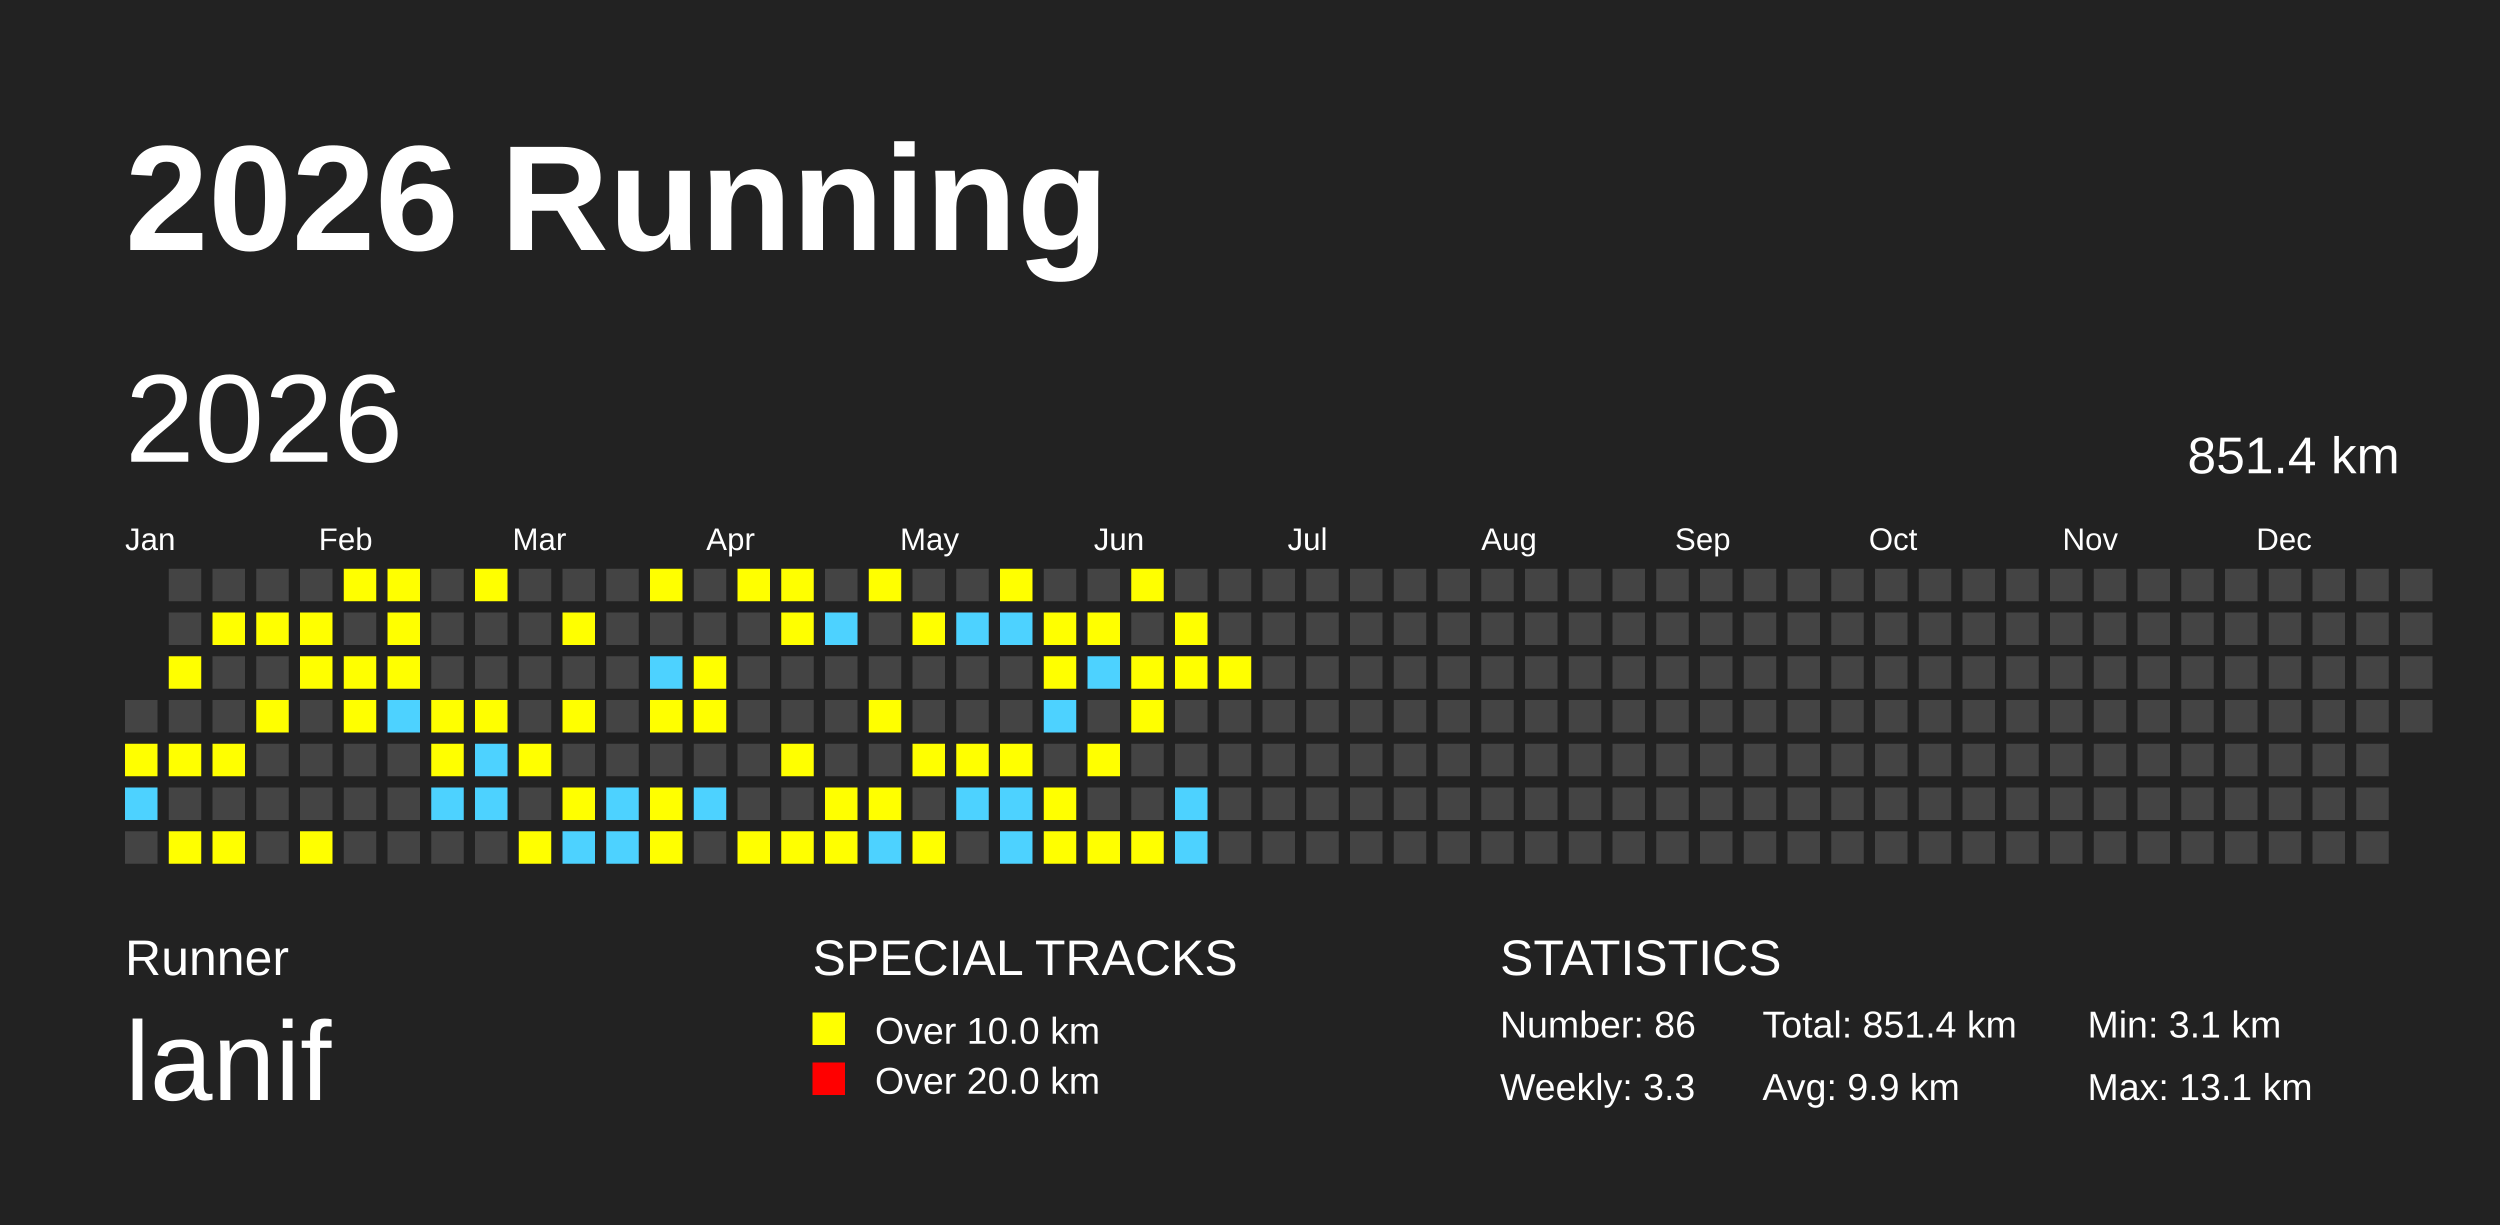
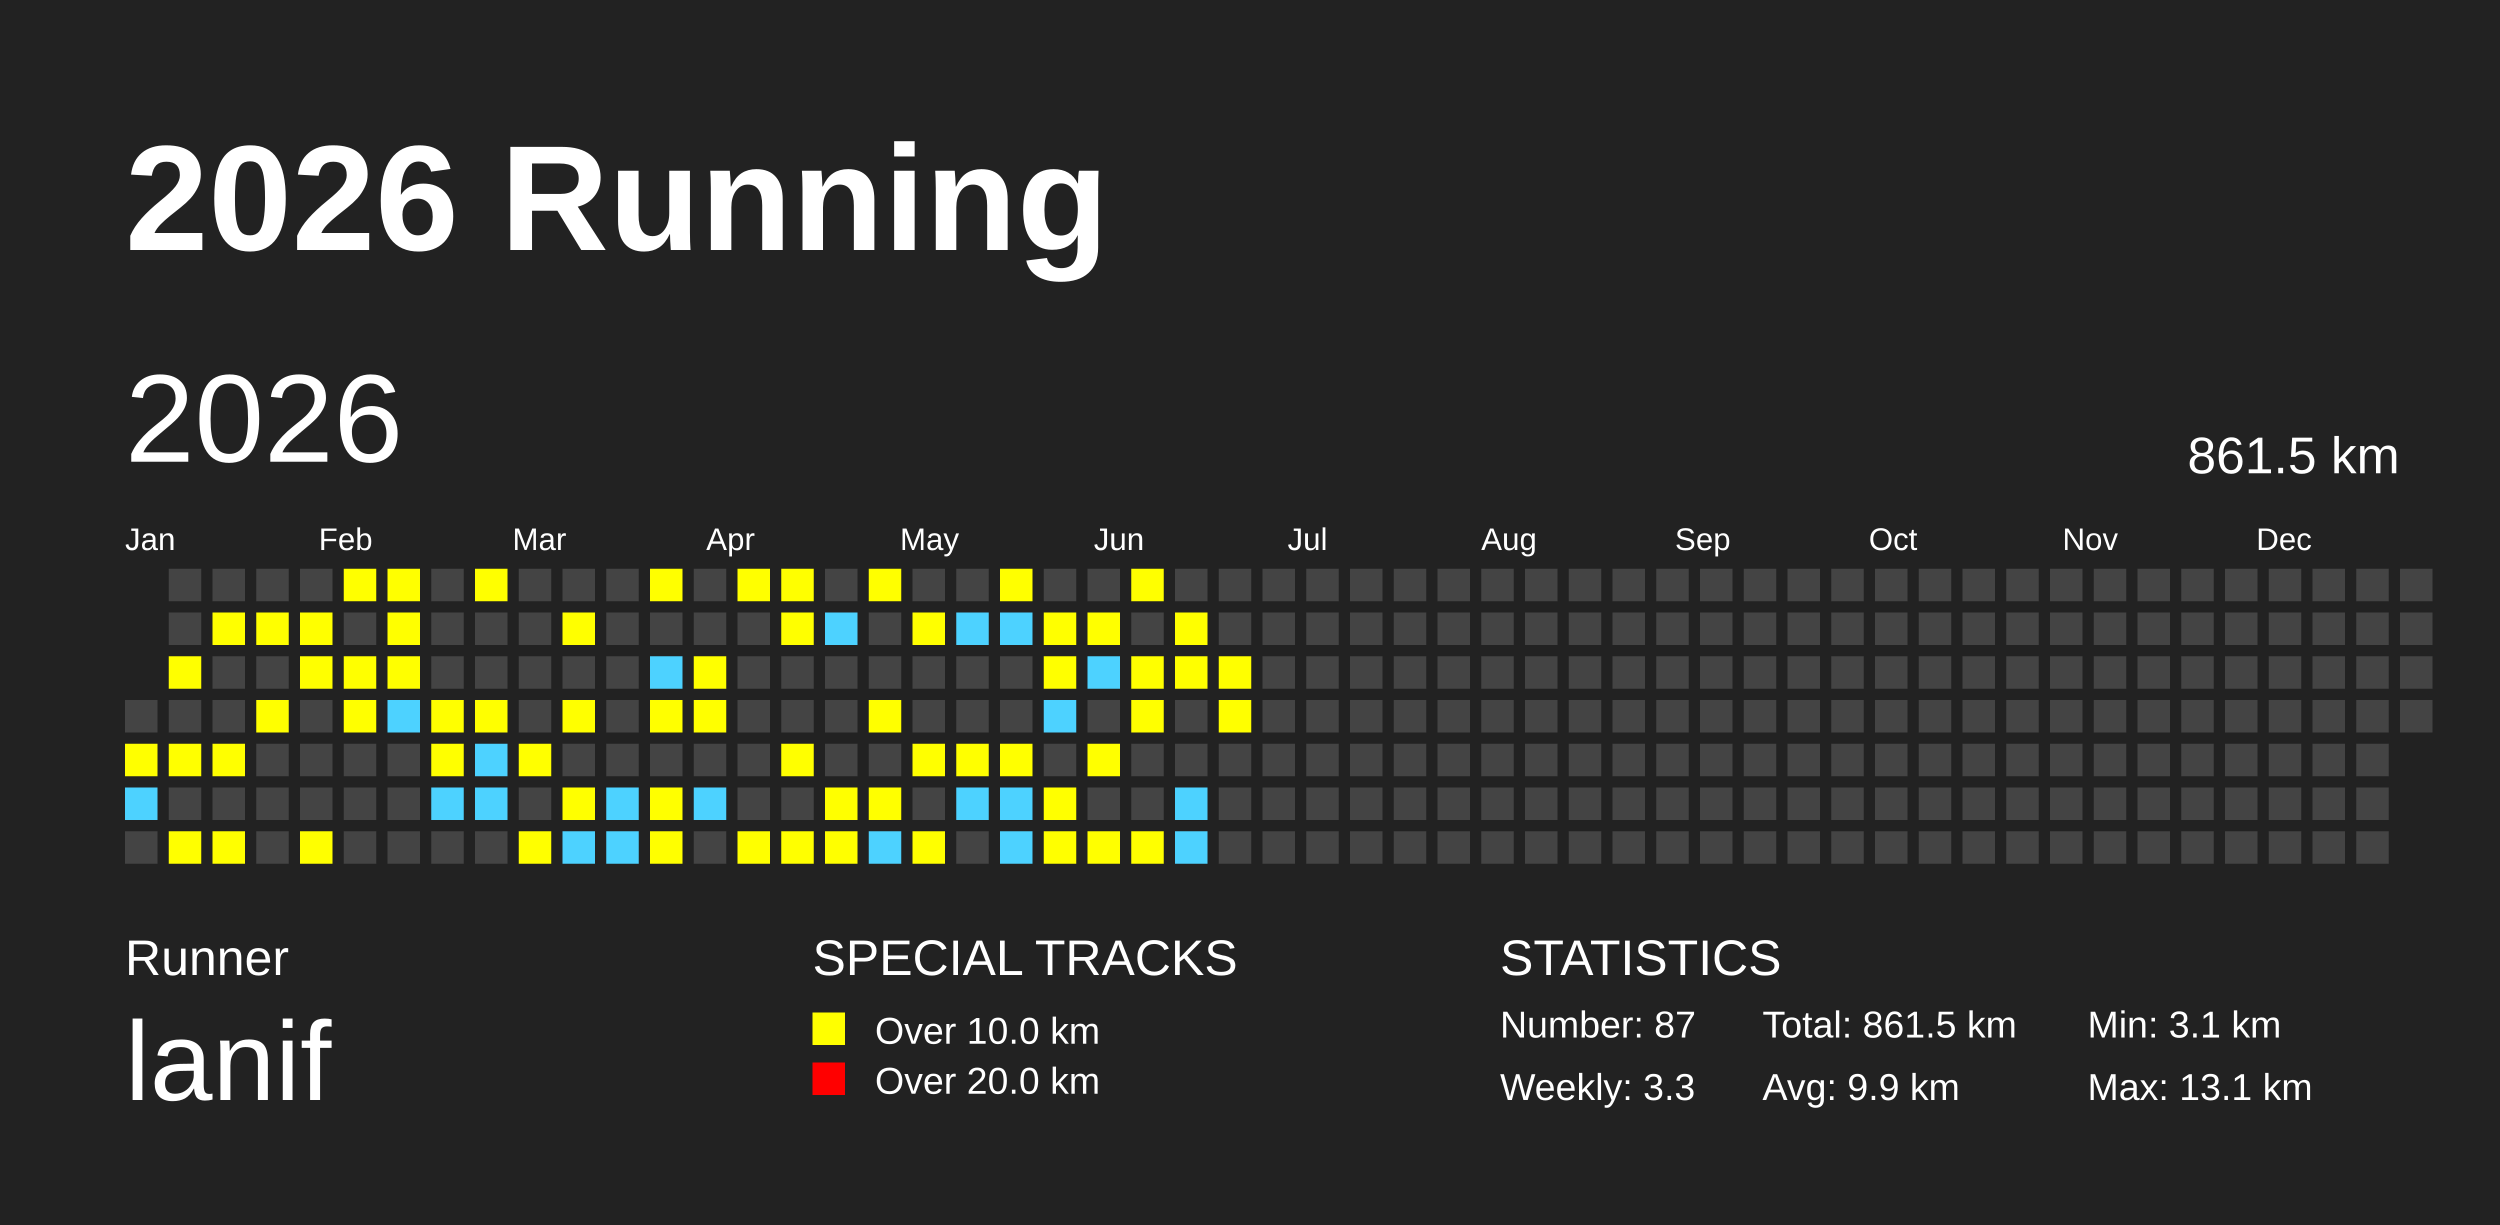
<svg xmlns="http://www.w3.org/2000/svg" baseProfile="full" height="98mm" version="1.1" viewBox="0,0,200,98" width="200mm">
  <defs />
  <rect fill="#222222" height="98" width="200" x="0" y="0" />
  <text fill="#FFFFFF" style="font-size:12px; font-family:Arial; font-weight:bold;" x="10" y="20">2026 Running</text>
  <text fill="#FFFFFF" style="font-size:4px; font-family:Arial" x="10" y="78">Runner</text>
  <text fill="#FFFFFF" style="font-size:9px; font-family:Arial" x="10" y="88">lanif</text>
  <text fill="#FFFFFF" style="font-size:4px; font-family:Arial" x="65" y="78">SPECIAL TRACKS</text>
  <rect fill="yellow" height="2.6" width="2.6" x="65" y="81" />
  <text fill="#FFFFFF" style="font-size:3px; font-family:Arial" x="70" y="83.5">Over 10.0 km</text>
  <rect fill="red" height="2.6" width="2.6" x="65" y="85" />
  <text fill="#FFFFFF" style="font-size:3px; font-family:Arial" x="70" y="87.5">Over 20.0 km</text>
  <text fill="#FFFFFF" style="font-size:4px; font-family:Arial" x="120" y="78">STATISTICS</text>
-   <text fill="#FFFFFF" style="font-size:3px; font-family:Arial" x="120" y="83">Number: 86</text>
+   <text fill="#FFFFFF" style="font-size:3px; font-family:Arial" x="120" y="83">Number: 87</text>
  <text fill="#FFFFFF" style="font-size:3px; font-family:Arial" x="120" y="88">Weekly: 3.3</text>
-   <text fill="#FFFFFF" style="font-size:3px; font-family:Arial" x="141" y="83">Total: 851.4 km</text>
+   <text fill="#FFFFFF" style="font-size:3px; font-family:Arial" x="141" y="83">Total: 861.5 km</text>
  <text fill="#FFFFFF" style="font-size:3px; font-family:Arial" x="141" y="88">Avg: 9.9 km</text>
  <text fill="#FFFFFF" style="font-size:3px; font-family:Arial" x="167" y="83">Min: 3.1 km</text>
  <text fill="#FFFFFF" style="font-size:3px; font-family:Arial" x="167" y="88">Max: 13.1 km</text>
  <text dominant-baseline="hanging" fill="#FFFFFF" style="font-size:10.0px; font-family:Arial;" x="10" y="30">2026</text>
-   <text dominant-baseline="hanging" fill="#FFFFFF" style="font-size:4.125px; font-family:Arial;" x="175" y="35">851.4 km</text>
+   <text dominant-baseline="hanging" fill="#FFFFFF" style="font-size:4.125px; font-family:Arial;" x="175" y="35">861.5 km</text>
  <text fill="#FFFFFF" style="font-size:2.5px; font-family:Arial" x="10.0" y="44">Jan</text>
  <text fill="#FFFFFF" style="font-size:2.5px; font-family:Arial" x="25.5" y="44">Feb</text>
  <text fill="#FFFFFF" style="font-size:2.5px; font-family:Arial" x="41.0" y="44">Mar</text>
  <text fill="#FFFFFF" style="font-size:2.5px; font-family:Arial" x="56.5" y="44">Apr</text>
  <text fill="#FFFFFF" style="font-size:2.5px; font-family:Arial" x="72.0" y="44">May</text>
  <text fill="#FFFFFF" style="font-size:2.5px; font-family:Arial" x="87.5" y="44">Jun</text>
  <text fill="#FFFFFF" style="font-size:2.5px; font-family:Arial" x="103.0" y="44">Jul</text>
  <text fill="#FFFFFF" style="font-size:2.5px; font-family:Arial" x="118.5" y="44">Aug</text>
  <text fill="#FFFFFF" style="font-size:2.5px; font-family:Arial" x="134.0" y="44">Sep</text>
  <text fill="#FFFFFF" style="font-size:2.5px; font-family:Arial" x="149.5" y="44">Oct</text>
  <text fill="#FFFFFF" style="font-size:2.5px; font-family:Arial" x="165.0" y="44">Nov</text>
  <text fill="#FFFFFF" style="font-size:2.5px; font-family:Arial" x="180.5" y="44">Dec</text>
  <rect fill="#444444" height="2.6" width="2.6" x="10.0" y="56.0" />
  <rect fill="yellow" height="2.6" width="2.6" x="10.0" y="59.5" />
  <rect fill="#4DD2FF" height="2.6" width="2.6" x="10.0" y="63.0" />
  <rect fill="#444444" height="2.6" width="2.6" x="10.0" y="66.5" />
  <rect fill="#444444" height="2.6" width="2.6" x="13.5" y="45.5" />
  <rect fill="#444444" height="2.6" width="2.6" x="13.5" y="49.0" />
  <rect fill="yellow" height="2.6" width="2.6" x="13.5" y="52.5" />
  <rect fill="#444444" height="2.6" width="2.6" x="13.5" y="56.0" />
  <rect fill="yellow" height="2.6" width="2.6" x="13.5" y="59.5" />
  <rect fill="#444444" height="2.6" width="2.6" x="13.5" y="63.0" />
  <rect fill="yellow" height="2.6" width="2.6" x="13.5" y="66.5" />
  <rect fill="#444444" height="2.6" width="2.6" x="17.0" y="45.5" />
  <rect fill="yellow" height="2.6" width="2.6" x="17.0" y="49.0" />
  <rect fill="#444444" height="2.6" width="2.6" x="17.0" y="52.5" />
  <rect fill="#444444" height="2.6" width="2.6" x="17.0" y="56.0" />
  <rect fill="yellow" height="2.6" width="2.6" x="17.0" y="59.5" />
  <rect fill="#444444" height="2.6" width="2.6" x="17.0" y="63.0" />
  <rect fill="yellow" height="2.6" width="2.6" x="17.0" y="66.5" />
  <rect fill="#444444" height="2.6" width="2.6" x="20.5" y="45.5" />
  <rect fill="yellow" height="2.6" width="2.6" x="20.5" y="49.0" />
  <rect fill="#444444" height="2.6" width="2.6" x="20.5" y="52.5" />
  <rect fill="yellow" height="2.6" width="2.6" x="20.5" y="56.0" />
  <rect fill="#444444" height="2.6" width="2.6" x="20.5" y="59.5" />
  <rect fill="#444444" height="2.6" width="2.6" x="20.5" y="63.0" />
  <rect fill="#444444" height="2.6" width="2.6" x="20.5" y="66.5" />
  <rect fill="#444444" height="2.6" width="2.6" x="24.0" y="45.5" />
  <rect fill="yellow" height="2.6" width="2.6" x="24.0" y="49.0" />
  <rect fill="yellow" height="2.6" width="2.6" x="24.0" y="52.5" />
  <rect fill="#444444" height="2.6" width="2.6" x="24.0" y="56.0" />
  <rect fill="#444444" height="2.6" width="2.6" x="24.0" y="59.5" />
  <rect fill="#444444" height="2.6" width="2.6" x="24.0" y="63.0" />
  <rect fill="yellow" height="2.6" width="2.6" x="24.0" y="66.5" />
  <rect fill="yellow" height="2.6" width="2.6" x="27.5" y="45.5" />
  <rect fill="#444444" height="2.6" width="2.6" x="27.5" y="49.0" />
  <rect fill="yellow" height="2.6" width="2.6" x="27.5" y="52.5" />
  <rect fill="yellow" height="2.6" width="2.6" x="27.5" y="56.0" />
  <rect fill="#444444" height="2.6" width="2.6" x="27.5" y="59.5" />
  <rect fill="#444444" height="2.6" width="2.6" x="27.5" y="63.0" />
  <rect fill="#444444" height="2.6" width="2.6" x="27.5" y="66.5" />
  <rect fill="yellow" height="2.6" width="2.6" x="31.0" y="45.5" />
  <rect fill="yellow" height="2.6" width="2.6" x="31.0" y="49.0" />
  <rect fill="yellow" height="2.6" width="2.6" x="31.0" y="52.5" />
  <rect fill="#4DD2FF" height="2.6" width="2.6" x="31.0" y="56.0" />
  <rect fill="#444444" height="2.6" width="2.6" x="31.0" y="59.5" />
  <rect fill="#444444" height="2.6" width="2.6" x="31.0" y="63.0" />
  <rect fill="#444444" height="2.6" width="2.6" x="31.0" y="66.5" />
  <rect fill="#444444" height="2.6" width="2.6" x="34.5" y="45.5" />
  <rect fill="#444444" height="2.6" width="2.6" x="34.5" y="49.0" />
  <rect fill="#444444" height="2.6" width="2.6" x="34.5" y="52.5" />
  <rect fill="yellow" height="2.6" width="2.6" x="34.5" y="56.0" />
  <rect fill="yellow" height="2.6" width="2.6" x="34.5" y="59.5" />
  <rect fill="#4DD2FF" height="2.6" width="2.6" x="34.5" y="63.0" />
  <rect fill="#444444" height="2.6" width="2.6" x="34.5" y="66.5" />
  <rect fill="yellow" height="2.6" width="2.6" x="38.0" y="45.5" />
  <rect fill="#444444" height="2.6" width="2.6" x="38.0" y="49.0" />
  <rect fill="#444444" height="2.6" width="2.6" x="38.0" y="52.5" />
  <rect fill="yellow" height="2.6" width="2.6" x="38.0" y="56.0" />
  <rect fill="#4DD2FF" height="2.6" width="2.6" x="38.0" y="59.5" />
  <rect fill="#4DD2FF" height="2.6" width="2.6" x="38.0" y="63.0" />
  <rect fill="#444444" height="2.6" width="2.6" x="38.0" y="66.5" />
  <rect fill="#444444" height="2.6" width="2.6" x="41.5" y="45.5" />
  <rect fill="#444444" height="2.6" width="2.6" x="41.5" y="49.0" />
  <rect fill="#444444" height="2.6" width="2.6" x="41.5" y="52.5" />
  <rect fill="#444444" height="2.6" width="2.6" x="41.5" y="56.0" />
  <rect fill="yellow" height="2.6" width="2.6" x="41.5" y="59.5" />
  <rect fill="#444444" height="2.6" width="2.6" x="41.5" y="63.0" />
  <rect fill="yellow" height="2.6" width="2.6" x="41.5" y="66.5" />
  <rect fill="#444444" height="2.6" width="2.6" x="45.0" y="45.5" />
  <rect fill="yellow" height="2.6" width="2.6" x="45.0" y="49.0" />
  <rect fill="#444444" height="2.6" width="2.6" x="45.0" y="52.5" />
  <rect fill="yellow" height="2.6" width="2.6" x="45.0" y="56.0" />
  <rect fill="#444444" height="2.6" width="2.6" x="45.0" y="59.5" />
  <rect fill="yellow" height="2.6" width="2.6" x="45.0" y="63.0" />
  <rect fill="#4DD2FF" height="2.6" width="2.6" x="45.0" y="66.5" />
  <rect fill="#444444" height="2.6" width="2.6" x="48.5" y="45.5" />
  <rect fill="#444444" height="2.6" width="2.6" x="48.5" y="49.0" />
  <rect fill="#444444" height="2.6" width="2.6" x="48.5" y="52.5" />
  <rect fill="#444444" height="2.6" width="2.6" x="48.5" y="56.0" />
  <rect fill="#444444" height="2.6" width="2.6" x="48.5" y="59.5" />
  <rect fill="#4DD2FF" height="2.6" width="2.6" x="48.5" y="63.0" />
  <rect fill="#4DD2FF" height="2.6" width="2.6" x="48.5" y="66.5" />
  <rect fill="yellow" height="2.6" width="2.6" x="52.0" y="45.5" />
  <rect fill="#444444" height="2.6" width="2.6" x="52.0" y="49.0" />
  <rect fill="#4DD2FF" height="2.6" width="2.6" x="52.0" y="52.5" />
  <rect fill="yellow" height="2.6" width="2.6" x="52.0" y="56.0" />
  <rect fill="#444444" height="2.6" width="2.6" x="52.0" y="59.5" />
  <rect fill="yellow" height="2.6" width="2.6" x="52.0" y="63.0" />
  <rect fill="yellow" height="2.6" width="2.6" x="52.0" y="66.5" />
  <rect fill="#444444" height="2.6" width="2.6" x="55.5" y="45.5" />
  <rect fill="#444444" height="2.6" width="2.6" x="55.5" y="49.0" />
  <rect fill="yellow" height="2.6" width="2.6" x="55.5" y="52.5" />
  <rect fill="yellow" height="2.6" width="2.6" x="55.5" y="56.0" />
  <rect fill="#444444" height="2.6" width="2.6" x="55.5" y="59.5" />
  <rect fill="#4DD2FF" height="2.6" width="2.6" x="55.5" y="63.0" />
  <rect fill="#444444" height="2.6" width="2.6" x="55.5" y="66.5" />
  <rect fill="yellow" height="2.6" width="2.6" x="59.0" y="45.5" />
  <rect fill="#444444" height="2.6" width="2.6" x="59.0" y="49.0" />
  <rect fill="#444444" height="2.6" width="2.6" x="59.0" y="52.5" />
  <rect fill="#444444" height="2.6" width="2.6" x="59.0" y="56.0" />
  <rect fill="#444444" height="2.6" width="2.6" x="59.0" y="59.5" />
  <rect fill="#444444" height="2.6" width="2.6" x="59.0" y="63.0" />
  <rect fill="yellow" height="2.6" width="2.6" x="59.0" y="66.5" />
  <rect fill="yellow" height="2.6" width="2.6" x="62.5" y="45.5" />
  <rect fill="yellow" height="2.6" width="2.6" x="62.5" y="49.0" />
  <rect fill="#444444" height="2.6" width="2.6" x="62.5" y="52.5" />
  <rect fill="#444444" height="2.6" width="2.6" x="62.5" y="56.0" />
  <rect fill="yellow" height="2.6" width="2.6" x="62.5" y="59.5" />
  <rect fill="#444444" height="2.6" width="2.6" x="62.5" y="63.0" />
  <rect fill="yellow" height="2.6" width="2.6" x="62.5" y="66.5" />
  <rect fill="#444444" height="2.6" width="2.6" x="66.0" y="45.5" />
  <rect fill="#4DD2FF" height="2.6" width="2.6" x="66.0" y="49.0" />
  <rect fill="#444444" height="2.6" width="2.6" x="66.0" y="52.5" />
  <rect fill="#444444" height="2.6" width="2.6" x="66.0" y="56.0" />
  <rect fill="#444444" height="2.6" width="2.6" x="66.0" y="59.5" />
  <rect fill="yellow" height="2.6" width="2.6" x="66.0" y="63.0" />
  <rect fill="yellow" height="2.6" width="2.6" x="66.0" y="66.5" />
  <rect fill="yellow" height="2.6" width="2.6" x="69.5" y="45.5" />
  <rect fill="#444444" height="2.6" width="2.6" x="69.5" y="49.0" />
  <rect fill="#444444" height="2.6" width="2.6" x="69.5" y="52.5" />
  <rect fill="yellow" height="2.6" width="2.6" x="69.5" y="56.0" />
  <rect fill="#444444" height="2.6" width="2.6" x="69.5" y="59.5" />
  <rect fill="yellow" height="2.6" width="2.6" x="69.5" y="63.0" />
  <rect fill="#4DD2FF" height="2.6" width="2.6" x="69.5" y="66.5" />
  <rect fill="#444444" height="2.6" width="2.6" x="73.0" y="45.5" />
  <rect fill="yellow" height="2.6" width="2.6" x="73.0" y="49.0" />
  <rect fill="#444444" height="2.6" width="2.6" x="73.0" y="52.5" />
  <rect fill="#444444" height="2.6" width="2.6" x="73.0" y="56.0" />
  <rect fill="yellow" height="2.6" width="2.6" x="73.0" y="59.5" />
  <rect fill="#444444" height="2.6" width="2.6" x="73.0" y="63.0" />
  <rect fill="yellow" height="2.6" width="2.6" x="73.0" y="66.5" />
  <rect fill="#444444" height="2.6" width="2.6" x="76.5" y="45.5" />
  <rect fill="#4DD2FF" height="2.6" width="2.6" x="76.5" y="49.0" />
  <rect fill="#444444" height="2.6" width="2.6" x="76.5" y="52.5" />
  <rect fill="#444444" height="2.6" width="2.6" x="76.5" y="56.0" />
  <rect fill="yellow" height="2.6" width="2.6" x="76.5" y="59.5" />
  <rect fill="#4DD2FF" height="2.6" width="2.6" x="76.5" y="63.0" />
  <rect fill="#444444" height="2.6" width="2.6" x="76.5" y="66.5" />
  <rect fill="yellow" height="2.6" width="2.6" x="80.0" y="45.5" />
  <rect fill="#4DD2FF" height="2.6" width="2.6" x="80.0" y="49.0" />
  <rect fill="#444444" height="2.6" width="2.6" x="80.0" y="52.5" />
  <rect fill="#444444" height="2.6" width="2.6" x="80.0" y="56.0" />
  <rect fill="yellow" height="2.6" width="2.6" x="80.0" y="59.5" />
  <rect fill="#4DD2FF" height="2.6" width="2.6" x="80.0" y="63.0" />
  <rect fill="#4DD2FF" height="2.6" width="2.6" x="80.0" y="66.5" />
  <rect fill="#444444" height="2.6" width="2.6" x="83.5" y="45.5" />
  <rect fill="yellow" height="2.6" width="2.6" x="83.5" y="49.0" />
  <rect fill="yellow" height="2.6" width="2.6" x="83.5" y="52.5" />
  <rect fill="#4DD2FF" height="2.6" width="2.6" x="83.5" y="56.0" />
  <rect fill="#444444" height="2.6" width="2.6" x="83.5" y="59.5" />
  <rect fill="yellow" height="2.6" width="2.6" x="83.5" y="63.0" />
  <rect fill="yellow" height="2.6" width="2.6" x="83.5" y="66.5" />
  <rect fill="#444444" height="2.6" width="2.6" x="87.0" y="45.5" />
  <rect fill="yellow" height="2.6" width="2.6" x="87.0" y="49.0" />
  <rect fill="#4DD2FF" height="2.6" width="2.6" x="87.0" y="52.5" />
  <rect fill="#444444" height="2.6" width="2.6" x="87.0" y="56.0" />
  <rect fill="yellow" height="2.6" width="2.6" x="87.0" y="59.5" />
  <rect fill="#444444" height="2.6" width="2.6" x="87.0" y="63.0" />
  <rect fill="yellow" height="2.6" width="2.6" x="87.0" y="66.5" />
  <rect fill="yellow" height="2.6" width="2.6" x="90.5" y="45.5" />
  <rect fill="#444444" height="2.6" width="2.6" x="90.5" y="49.0" />
  <rect fill="yellow" height="2.6" width="2.6" x="90.5" y="52.5" />
  <rect fill="yellow" height="2.6" width="2.6" x="90.5" y="56.0" />
  <rect fill="#444444" height="2.6" width="2.6" x="90.5" y="59.5" />
  <rect fill="#444444" height="2.6" width="2.6" x="90.5" y="63.0" />
  <rect fill="yellow" height="2.6" width="2.6" x="90.5" y="66.5" />
  <rect fill="#444444" height="2.6" width="2.6" x="94.0" y="45.5" />
  <rect fill="yellow" height="2.6" width="2.6" x="94.0" y="49.0" />
  <rect fill="yellow" height="2.6" width="2.6" x="94.0" y="52.5" />
  <rect fill="#444444" height="2.6" width="2.6" x="94.0" y="56.0" />
  <rect fill="#444444" height="2.6" width="2.6" x="94.0" y="59.5" />
  <rect fill="#4DD2FF" height="2.6" width="2.6" x="94.0" y="63.0" />
  <rect fill="#4DD2FF" height="2.6" width="2.6" x="94.0" y="66.5" />
  <rect fill="#444444" height="2.6" width="2.6" x="97.5" y="45.5" />
  <rect fill="#444444" height="2.6" width="2.6" x="97.5" y="49.0" />
  <rect fill="yellow" height="2.6" width="2.6" x="97.5" y="52.5" />
-   <rect fill="#444444" height="2.6" width="2.6" x="97.5" y="56.0" />
+   <rect fill="yellow" height="2.6" width="2.6" x="97.5" y="56.0" />
  <rect fill="#444444" height="2.6" width="2.6" x="97.5" y="59.5" />
  <rect fill="#444444" height="2.6" width="2.6" x="97.5" y="63.0" />
  <rect fill="#444444" height="2.6" width="2.6" x="97.5" y="66.5" />
  <rect fill="#444444" height="2.6" width="2.6" x="101.0" y="45.5" />
  <rect fill="#444444" height="2.6" width="2.6" x="101.0" y="49.0" />
  <rect fill="#444444" height="2.6" width="2.6" x="101.0" y="52.5" />
  <rect fill="#444444" height="2.6" width="2.6" x="101.0" y="56.0" />
  <rect fill="#444444" height="2.6" width="2.6" x="101.0" y="59.5" />
  <rect fill="#444444" height="2.6" width="2.6" x="101.0" y="63.0" />
  <rect fill="#444444" height="2.6" width="2.6" x="101.0" y="66.5" />
  <rect fill="#444444" height="2.6" width="2.6" x="104.5" y="45.5" />
  <rect fill="#444444" height="2.6" width="2.6" x="104.5" y="49.0" />
  <rect fill="#444444" height="2.6" width="2.6" x="104.5" y="52.5" />
  <rect fill="#444444" height="2.6" width="2.6" x="104.5" y="56.0" />
  <rect fill="#444444" height="2.6" width="2.6" x="104.5" y="59.5" />
  <rect fill="#444444" height="2.6" width="2.6" x="104.5" y="63.0" />
  <rect fill="#444444" height="2.6" width="2.6" x="104.5" y="66.5" />
  <rect fill="#444444" height="2.6" width="2.6" x="108.0" y="45.5" />
  <rect fill="#444444" height="2.6" width="2.6" x="108.0" y="49.0" />
  <rect fill="#444444" height="2.6" width="2.6" x="108.0" y="52.5" />
  <rect fill="#444444" height="2.6" width="2.6" x="108.0" y="56.0" />
  <rect fill="#444444" height="2.6" width="2.6" x="108.0" y="59.5" />
  <rect fill="#444444" height="2.6" width="2.6" x="108.0" y="63.0" />
  <rect fill="#444444" height="2.6" width="2.6" x="108.0" y="66.5" />
  <rect fill="#444444" height="2.6" width="2.6" x="111.5" y="45.5" />
  <rect fill="#444444" height="2.6" width="2.6" x="111.5" y="49.0" />
  <rect fill="#444444" height="2.6" width="2.6" x="111.5" y="52.5" />
  <rect fill="#444444" height="2.6" width="2.6" x="111.5" y="56.0" />
  <rect fill="#444444" height="2.6" width="2.6" x="111.5" y="59.5" />
  <rect fill="#444444" height="2.6" width="2.6" x="111.5" y="63.0" />
  <rect fill="#444444" height="2.6" width="2.6" x="111.5" y="66.5" />
  <rect fill="#444444" height="2.6" width="2.6" x="115.0" y="45.5" />
  <rect fill="#444444" height="2.6" width="2.6" x="115.0" y="49.0" />
  <rect fill="#444444" height="2.6" width="2.6" x="115.0" y="52.5" />
  <rect fill="#444444" height="2.6" width="2.6" x="115.0" y="56.0" />
  <rect fill="#444444" height="2.6" width="2.6" x="115.0" y="59.5" />
  <rect fill="#444444" height="2.6" width="2.6" x="115.0" y="63.0" />
  <rect fill="#444444" height="2.6" width="2.6" x="115.0" y="66.5" />
  <rect fill="#444444" height="2.6" width="2.6" x="118.5" y="45.5" />
  <rect fill="#444444" height="2.6" width="2.6" x="118.5" y="49.0" />
  <rect fill="#444444" height="2.6" width="2.6" x="118.5" y="52.5" />
  <rect fill="#444444" height="2.6" width="2.6" x="118.5" y="56.0" />
  <rect fill="#444444" height="2.6" width="2.6" x="118.5" y="59.5" />
  <rect fill="#444444" height="2.6" width="2.6" x="118.5" y="63.0" />
  <rect fill="#444444" height="2.6" width="2.6" x="118.5" y="66.5" />
  <rect fill="#444444" height="2.6" width="2.6" x="122.0" y="45.5" />
  <rect fill="#444444" height="2.6" width="2.6" x="122.0" y="49.0" />
  <rect fill="#444444" height="2.6" width="2.6" x="122.0" y="52.5" />
  <rect fill="#444444" height="2.6" width="2.6" x="122.0" y="56.0" />
  <rect fill="#444444" height="2.6" width="2.6" x="122.0" y="59.5" />
  <rect fill="#444444" height="2.6" width="2.6" x="122.0" y="63.0" />
  <rect fill="#444444" height="2.6" width="2.6" x="122.0" y="66.5" />
  <rect fill="#444444" height="2.6" width="2.6" x="125.5" y="45.5" />
  <rect fill="#444444" height="2.6" width="2.6" x="125.5" y="49.0" />
  <rect fill="#444444" height="2.6" width="2.6" x="125.5" y="52.5" />
  <rect fill="#444444" height="2.6" width="2.6" x="125.5" y="56.0" />
  <rect fill="#444444" height="2.6" width="2.6" x="125.5" y="59.5" />
  <rect fill="#444444" height="2.6" width="2.6" x="125.5" y="63.0" />
  <rect fill="#444444" height="2.6" width="2.6" x="125.5" y="66.5" />
  <rect fill="#444444" height="2.6" width="2.6" x="129.0" y="45.5" />
  <rect fill="#444444" height="2.6" width="2.6" x="129.0" y="49.0" />
  <rect fill="#444444" height="2.6" width="2.6" x="129.0" y="52.5" />
  <rect fill="#444444" height="2.6" width="2.6" x="129.0" y="56.0" />
  <rect fill="#444444" height="2.6" width="2.6" x="129.0" y="59.5" />
  <rect fill="#444444" height="2.6" width="2.6" x="129.0" y="63.0" />
  <rect fill="#444444" height="2.6" width="2.6" x="129.0" y="66.5" />
  <rect fill="#444444" height="2.6" width="2.6" x="132.5" y="45.5" />
  <rect fill="#444444" height="2.6" width="2.6" x="132.5" y="49.0" />
  <rect fill="#444444" height="2.6" width="2.6" x="132.5" y="52.5" />
  <rect fill="#444444" height="2.6" width="2.6" x="132.5" y="56.0" />
  <rect fill="#444444" height="2.6" width="2.6" x="132.5" y="59.5" />
  <rect fill="#444444" height="2.6" width="2.6" x="132.5" y="63.0" />
  <rect fill="#444444" height="2.6" width="2.6" x="132.5" y="66.5" />
  <rect fill="#444444" height="2.6" width="2.6" x="136.0" y="45.5" />
  <rect fill="#444444" height="2.6" width="2.6" x="136.0" y="49.0" />
  <rect fill="#444444" height="2.6" width="2.6" x="136.0" y="52.5" />
  <rect fill="#444444" height="2.6" width="2.6" x="136.0" y="56.0" />
  <rect fill="#444444" height="2.6" width="2.6" x="136.0" y="59.5" />
  <rect fill="#444444" height="2.6" width="2.6" x="136.0" y="63.0" />
  <rect fill="#444444" height="2.6" width="2.6" x="136.0" y="66.5" />
  <rect fill="#444444" height="2.6" width="2.6" x="139.5" y="45.5" />
  <rect fill="#444444" height="2.6" width="2.6" x="139.5" y="49.0" />
  <rect fill="#444444" height="2.6" width="2.6" x="139.5" y="52.5" />
  <rect fill="#444444" height="2.6" width="2.6" x="139.5" y="56.0" />
  <rect fill="#444444" height="2.6" width="2.6" x="139.5" y="59.5" />
  <rect fill="#444444" height="2.6" width="2.6" x="139.5" y="63.0" />
  <rect fill="#444444" height="2.6" width="2.6" x="139.5" y="66.5" />
  <rect fill="#444444" height="2.6" width="2.6" x="143.0" y="45.5" />
  <rect fill="#444444" height="2.6" width="2.6" x="143.0" y="49.0" />
  <rect fill="#444444" height="2.6" width="2.6" x="143.0" y="52.5" />
  <rect fill="#444444" height="2.6" width="2.6" x="143.0" y="56.0" />
  <rect fill="#444444" height="2.6" width="2.6" x="143.0" y="59.5" />
  <rect fill="#444444" height="2.6" width="2.6" x="143.0" y="63.0" />
  <rect fill="#444444" height="2.6" width="2.6" x="143.0" y="66.5" />
  <rect fill="#444444" height="2.6" width="2.6" x="146.5" y="45.5" />
  <rect fill="#444444" height="2.6" width="2.6" x="146.5" y="49.0" />
  <rect fill="#444444" height="2.6" width="2.6" x="146.5" y="52.5" />
  <rect fill="#444444" height="2.6" width="2.6" x="146.5" y="56.0" />
  <rect fill="#444444" height="2.6" width="2.6" x="146.5" y="59.5" />
  <rect fill="#444444" height="2.6" width="2.6" x="146.5" y="63.0" />
  <rect fill="#444444" height="2.6" width="2.6" x="146.5" y="66.5" />
  <rect fill="#444444" height="2.6" width="2.6" x="150.0" y="45.5" />
  <rect fill="#444444" height="2.6" width="2.6" x="150.0" y="49.0" />
  <rect fill="#444444" height="2.6" width="2.6" x="150.0" y="52.5" />
  <rect fill="#444444" height="2.6" width="2.6" x="150.0" y="56.0" />
  <rect fill="#444444" height="2.6" width="2.6" x="150.0" y="59.5" />
  <rect fill="#444444" height="2.6" width="2.6" x="150.0" y="63.0" />
  <rect fill="#444444" height="2.6" width="2.6" x="150.0" y="66.5" />
  <rect fill="#444444" height="2.6" width="2.6" x="153.5" y="45.5" />
  <rect fill="#444444" height="2.6" width="2.6" x="153.5" y="49.0" />
  <rect fill="#444444" height="2.6" width="2.6" x="153.5" y="52.5" />
  <rect fill="#444444" height="2.6" width="2.6" x="153.5" y="56.0" />
  <rect fill="#444444" height="2.6" width="2.6" x="153.5" y="59.5" />
  <rect fill="#444444" height="2.6" width="2.6" x="153.5" y="63.0" />
  <rect fill="#444444" height="2.6" width="2.6" x="153.5" y="66.5" />
  <rect fill="#444444" height="2.6" width="2.6" x="157.0" y="45.5" />
  <rect fill="#444444" height="2.6" width="2.6" x="157.0" y="49.0" />
  <rect fill="#444444" height="2.6" width="2.6" x="157.0" y="52.5" />
  <rect fill="#444444" height="2.6" width="2.6" x="157.0" y="56.0" />
  <rect fill="#444444" height="2.6" width="2.6" x="157.0" y="59.5" />
  <rect fill="#444444" height="2.6" width="2.6" x="157.0" y="63.0" />
  <rect fill="#444444" height="2.6" width="2.6" x="157.0" y="66.5" />
  <rect fill="#444444" height="2.6" width="2.6" x="160.5" y="45.5" />
  <rect fill="#444444" height="2.6" width="2.6" x="160.5" y="49.0" />
  <rect fill="#444444" height="2.6" width="2.6" x="160.5" y="52.5" />
  <rect fill="#444444" height="2.6" width="2.6" x="160.5" y="56.0" />
  <rect fill="#444444" height="2.6" width="2.6" x="160.5" y="59.5" />
  <rect fill="#444444" height="2.6" width="2.6" x="160.5" y="63.0" />
  <rect fill="#444444" height="2.6" width="2.6" x="160.5" y="66.5" />
  <rect fill="#444444" height="2.6" width="2.6" x="164.0" y="45.5" />
  <rect fill="#444444" height="2.6" width="2.6" x="164.0" y="49.0" />
  <rect fill="#444444" height="2.6" width="2.6" x="164.0" y="52.5" />
  <rect fill="#444444" height="2.6" width="2.6" x="164.0" y="56.0" />
  <rect fill="#444444" height="2.6" width="2.6" x="164.0" y="59.5" />
  <rect fill="#444444" height="2.6" width="2.6" x="164.0" y="63.0" />
  <rect fill="#444444" height="2.6" width="2.6" x="164.0" y="66.5" />
  <rect fill="#444444" height="2.6" width="2.6" x="167.5" y="45.5" />
  <rect fill="#444444" height="2.6" width="2.6" x="167.5" y="49.0" />
  <rect fill="#444444" height="2.6" width="2.6" x="167.5" y="52.5" />
  <rect fill="#444444" height="2.6" width="2.6" x="167.5" y="56.0" />
  <rect fill="#444444" height="2.6" width="2.6" x="167.5" y="59.5" />
  <rect fill="#444444" height="2.6" width="2.6" x="167.5" y="63.0" />
  <rect fill="#444444" height="2.6" width="2.6" x="167.5" y="66.5" />
  <rect fill="#444444" height="2.6" width="2.6" x="171.0" y="45.5" />
  <rect fill="#444444" height="2.6" width="2.6" x="171.0" y="49.0" />
  <rect fill="#444444" height="2.6" width="2.6" x="171.0" y="52.5" />
  <rect fill="#444444" height="2.6" width="2.6" x="171.0" y="56.0" />
  <rect fill="#444444" height="2.6" width="2.6" x="171.0" y="59.5" />
  <rect fill="#444444" height="2.6" width="2.6" x="171.0" y="63.0" />
  <rect fill="#444444" height="2.6" width="2.6" x="171.0" y="66.5" />
  <rect fill="#444444" height="2.6" width="2.6" x="174.5" y="45.5" />
  <rect fill="#444444" height="2.6" width="2.6" x="174.5" y="49.0" />
  <rect fill="#444444" height="2.6" width="2.6" x="174.5" y="52.5" />
  <rect fill="#444444" height="2.6" width="2.6" x="174.5" y="56.0" />
  <rect fill="#444444" height="2.6" width="2.6" x="174.5" y="59.5" />
  <rect fill="#444444" height="2.6" width="2.6" x="174.5" y="63.0" />
  <rect fill="#444444" height="2.6" width="2.6" x="174.5" y="66.5" />
  <rect fill="#444444" height="2.6" width="2.6" x="178.0" y="45.5" />
  <rect fill="#444444" height="2.6" width="2.6" x="178.0" y="49.0" />
  <rect fill="#444444" height="2.6" width="2.6" x="178.0" y="52.5" />
  <rect fill="#444444" height="2.6" width="2.6" x="178.0" y="56.0" />
  <rect fill="#444444" height="2.6" width="2.6" x="178.0" y="59.5" />
  <rect fill="#444444" height="2.6" width="2.6" x="178.0" y="63.0" />
  <rect fill="#444444" height="2.6" width="2.6" x="178.0" y="66.5" />
  <rect fill="#444444" height="2.6" width="2.6" x="181.5" y="45.5" />
  <rect fill="#444444" height="2.6" width="2.6" x="181.5" y="49.0" />
  <rect fill="#444444" height="2.6" width="2.6" x="181.5" y="52.5" />
  <rect fill="#444444" height="2.6" width="2.6" x="181.5" y="56.0" />
  <rect fill="#444444" height="2.6" width="2.6" x="181.5" y="59.5" />
  <rect fill="#444444" height="2.6" width="2.6" x="181.5" y="63.0" />
  <rect fill="#444444" height="2.6" width="2.6" x="181.5" y="66.5" />
  <rect fill="#444444" height="2.6" width="2.6" x="185.0" y="45.5" />
  <rect fill="#444444" height="2.6" width="2.6" x="185.0" y="49.0" />
  <rect fill="#444444" height="2.6" width="2.6" x="185.0" y="52.5" />
  <rect fill="#444444" height="2.6" width="2.6" x="185.0" y="56.0" />
  <rect fill="#444444" height="2.6" width="2.6" x="185.0" y="59.5" />
  <rect fill="#444444" height="2.6" width="2.6" x="185.0" y="63.0" />
  <rect fill="#444444" height="2.6" width="2.6" x="185.0" y="66.5" />
  <rect fill="#444444" height="2.6" width="2.6" x="188.5" y="45.5" />
  <rect fill="#444444" height="2.6" width="2.6" x="188.5" y="49.0" />
  <rect fill="#444444" height="2.6" width="2.6" x="188.5" y="52.5" />
  <rect fill="#444444" height="2.6" width="2.6" x="188.5" y="56.0" />
  <rect fill="#444444" height="2.6" width="2.6" x="188.5" y="59.5" />
  <rect fill="#444444" height="2.6" width="2.6" x="188.5" y="63.0" />
  <rect fill="#444444" height="2.6" width="2.6" x="188.5" y="66.5" />
  <rect fill="#444444" height="2.6" width="2.6" x="192.0" y="45.5" />
  <rect fill="#444444" height="2.6" width="2.6" x="192.0" y="49.0" />
  <rect fill="#444444" height="2.6" width="2.6" x="192.0" y="52.5" />
  <rect fill="#444444" height="2.6" width="2.6" x="192.0" y="56.0" />
</svg>
